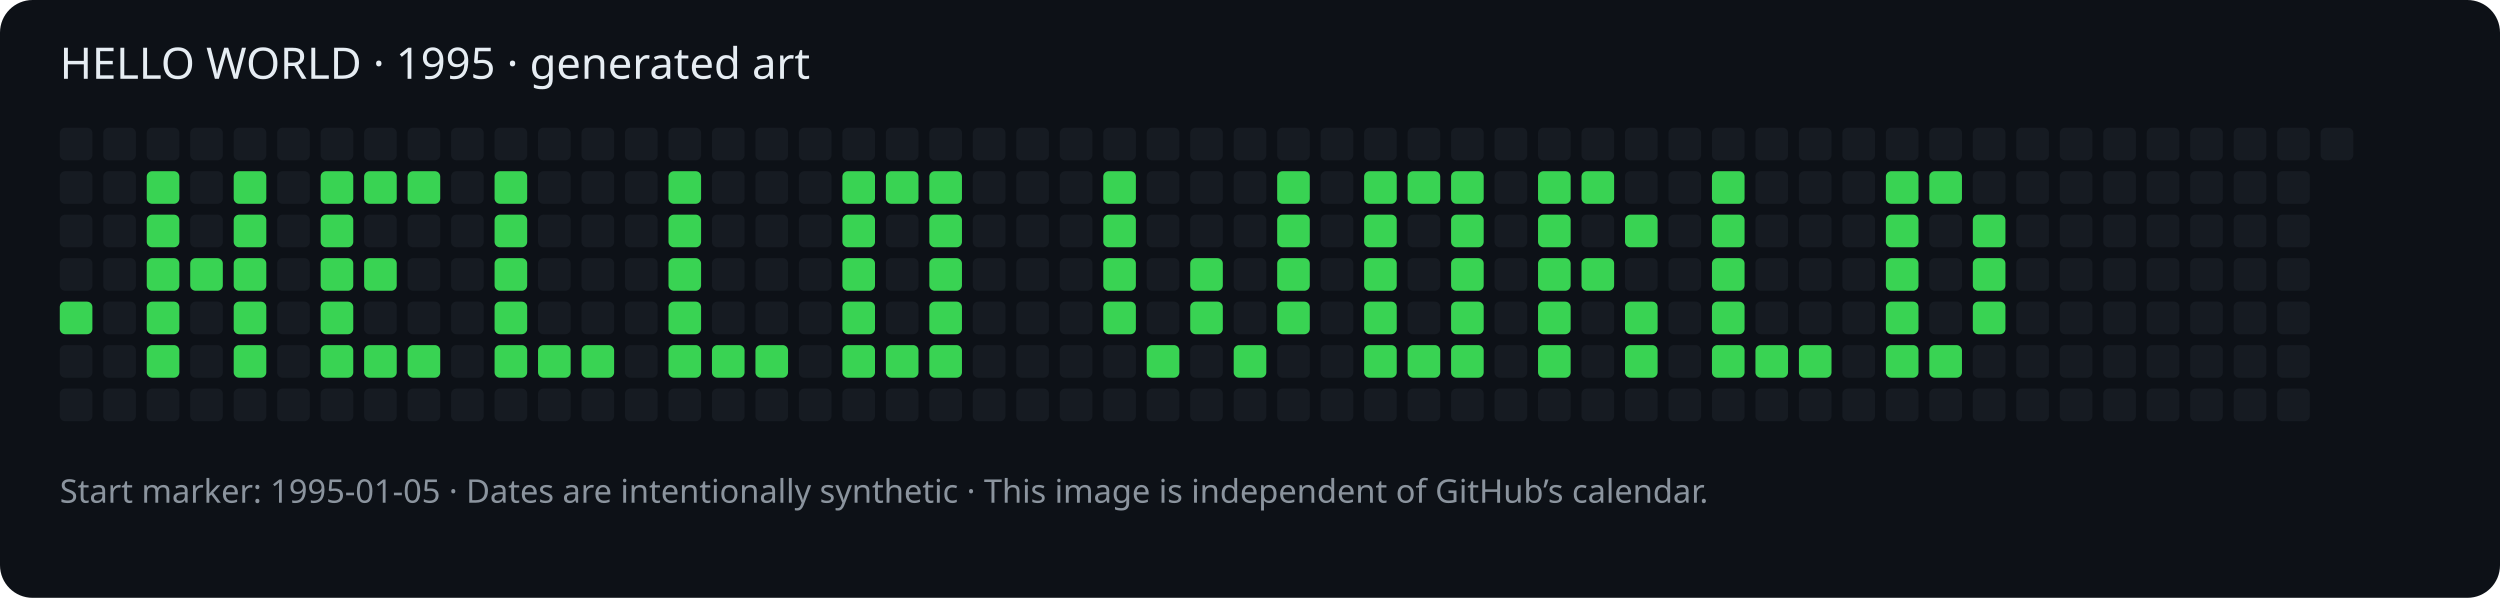
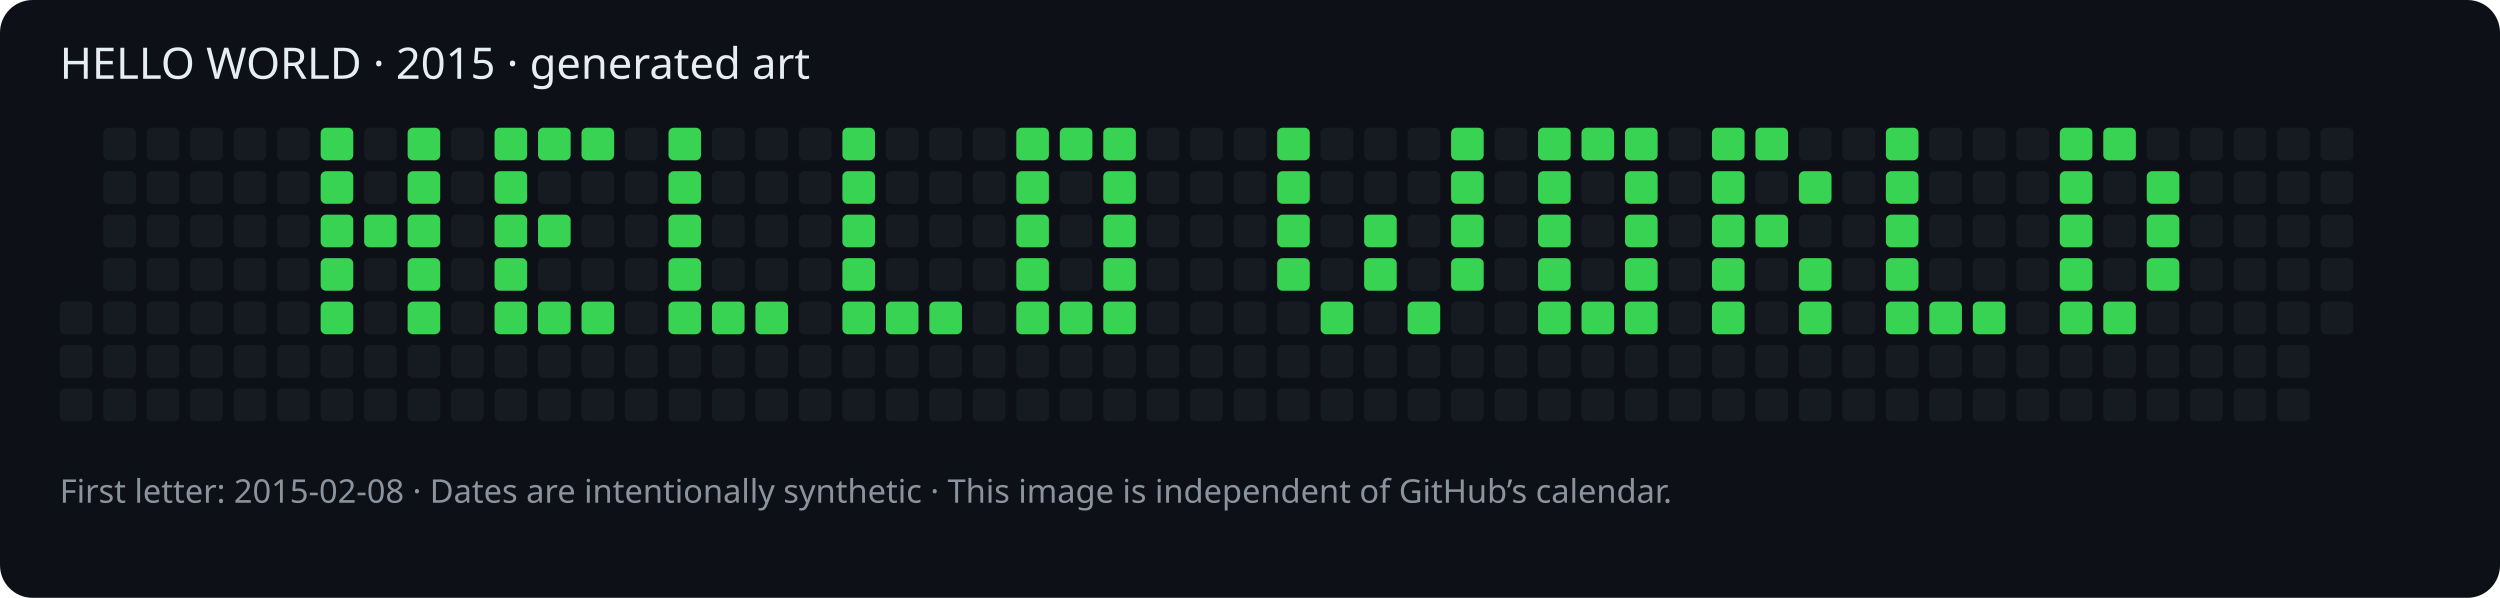
<svg xmlns="http://www.w3.org/2000/svg" width="920" height="220" viewBox="0 0 920 220" role="img" aria-labelledby="title desc">
  <rect width="920" height="220" rx="12" fill="#0d1117" />
-   <text x="22" y="29" fill="#e6edf3" font-family="sans-serif" font-size="16">HELLO WORLD · 1995 · generated art</text>
-   <rect x="22" y="47" width="12" height="12" rx="2" fill="#161b22" />
-   <rect x="22" y="63" width="12" height="12" rx="2" fill="#161b22" />
-   <rect x="22" y="79" width="12" height="12" rx="2" fill="#161b22" />
-   <rect x="22" y="95" width="12" height="12" rx="2" fill="#161b22" />
-   <rect x="22" y="111" width="12" height="12" rx="2" fill="#39d353" />
+   <text x="22" y="29" fill="#e6edf3" font-family="sans-serif" font-size="16">HELLO WORLD · 2015 · generated art</text>
+   <rect x="22" y="111" width="12" height="12" rx="2" fill="#161b22" />
  <rect x="22" y="127" width="12" height="12" rx="2" fill="#161b22" />
  <rect x="22" y="143" width="12" height="12" rx="2" fill="#161b22" />
  <rect x="38" y="47" width="12" height="12" rx="2" fill="#161b22" />
  <rect x="38" y="63" width="12" height="12" rx="2" fill="#161b22" />
  <rect x="38" y="79" width="12" height="12" rx="2" fill="#161b22" />
  <rect x="38" y="95" width="12" height="12" rx="2" fill="#161b22" />
  <rect x="38" y="111" width="12" height="12" rx="2" fill="#161b22" />
  <rect x="38" y="127" width="12" height="12" rx="2" fill="#161b22" />
  <rect x="38" y="143" width="12" height="12" rx="2" fill="#161b22" />
  <rect x="54" y="47" width="12" height="12" rx="2" fill="#161b22" />
-   <rect x="54" y="63" width="12" height="12" rx="2" fill="#39d353" />
-   <rect x="54" y="79" width="12" height="12" rx="2" fill="#39d353" />
-   <rect x="54" y="95" width="12" height="12" rx="2" fill="#39d353" />
-   <rect x="54" y="111" width="12" height="12" rx="2" fill="#39d353" />
-   <rect x="54" y="127" width="12" height="12" rx="2" fill="#39d353" />
+   <rect x="54" y="63" width="12" height="12" rx="2" fill="#161b22" />
+   <rect x="54" y="79" width="12" height="12" rx="2" fill="#161b22" />
+   <rect x="54" y="95" width="12" height="12" rx="2" fill="#161b22" />
+   <rect x="54" y="111" width="12" height="12" rx="2" fill="#161b22" />
+   <rect x="54" y="127" width="12" height="12" rx="2" fill="#161b22" />
  <rect x="54" y="143" width="12" height="12" rx="2" fill="#161b22" />
  <rect x="70" y="47" width="12" height="12" rx="2" fill="#161b22" />
  <rect x="70" y="63" width="12" height="12" rx="2" fill="#161b22" />
  <rect x="70" y="79" width="12" height="12" rx="2" fill="#161b22" />
-   <rect x="70" y="95" width="12" height="12" rx="2" fill="#39d353" />
+   <rect x="70" y="95" width="12" height="12" rx="2" fill="#161b22" />
  <rect x="70" y="111" width="12" height="12" rx="2" fill="#161b22" />
  <rect x="70" y="127" width="12" height="12" rx="2" fill="#161b22" />
  <rect x="70" y="143" width="12" height="12" rx="2" fill="#161b22" />
  <rect x="86" y="47" width="12" height="12" rx="2" fill="#161b22" />
-   <rect x="86" y="63" width="12" height="12" rx="2" fill="#39d353" />
-   <rect x="86" y="79" width="12" height="12" rx="2" fill="#39d353" />
-   <rect x="86" y="95" width="12" height="12" rx="2" fill="#39d353" />
-   <rect x="86" y="111" width="12" height="12" rx="2" fill="#39d353" />
-   <rect x="86" y="127" width="12" height="12" rx="2" fill="#39d353" />
+   <rect x="86" y="63" width="12" height="12" rx="2" fill="#161b22" />
+   <rect x="86" y="79" width="12" height="12" rx="2" fill="#161b22" />
+   <rect x="86" y="95" width="12" height="12" rx="2" fill="#161b22" />
+   <rect x="86" y="111" width="12" height="12" rx="2" fill="#161b22" />
+   <rect x="86" y="127" width="12" height="12" rx="2" fill="#161b22" />
  <rect x="86" y="143" width="12" height="12" rx="2" fill="#161b22" />
  <rect x="102" y="47" width="12" height="12" rx="2" fill="#161b22" />
  <rect x="102" y="63" width="12" height="12" rx="2" fill="#161b22" />
  <rect x="102" y="79" width="12" height="12" rx="2" fill="#161b22" />
  <rect x="102" y="95" width="12" height="12" rx="2" fill="#161b22" />
  <rect x="102" y="111" width="12" height="12" rx="2" fill="#161b22" />
  <rect x="102" y="127" width="12" height="12" rx="2" fill="#161b22" />
  <rect x="102" y="143" width="12" height="12" rx="2" fill="#161b22" />
-   <rect x="118" y="47" width="12" height="12" rx="2" fill="#161b22" />
+   <rect x="118" y="47" width="12" height="12" rx="2" fill="#39d353" />
  <rect x="118" y="63" width="12" height="12" rx="2" fill="#39d353" />
  <rect x="118" y="79" width="12" height="12" rx="2" fill="#39d353" />
  <rect x="118" y="95" width="12" height="12" rx="2" fill="#39d353" />
  <rect x="118" y="111" width="12" height="12" rx="2" fill="#39d353" />
-   <rect x="118" y="127" width="12" height="12" rx="2" fill="#39d353" />
+   <rect x="118" y="127" width="12" height="12" rx="2" fill="#161b22" />
  <rect x="118" y="143" width="12" height="12" rx="2" fill="#161b22" />
  <rect x="134" y="47" width="12" height="12" rx="2" fill="#161b22" />
-   <rect x="134" y="63" width="12" height="12" rx="2" fill="#39d353" />
-   <rect x="134" y="79" width="12" height="12" rx="2" fill="#161b22" />
-   <rect x="134" y="95" width="12" height="12" rx="2" fill="#39d353" />
+   <rect x="134" y="63" width="12" height="12" rx="2" fill="#161b22" />
+   <rect x="134" y="79" width="12" height="12" rx="2" fill="#39d353" />
+   <rect x="134" y="95" width="12" height="12" rx="2" fill="#161b22" />
  <rect x="134" y="111" width="12" height="12" rx="2" fill="#161b22" />
-   <rect x="134" y="127" width="12" height="12" rx="2" fill="#39d353" />
+   <rect x="134" y="127" width="12" height="12" rx="2" fill="#161b22" />
  <rect x="134" y="143" width="12" height="12" rx="2" fill="#161b22" />
-   <rect x="150" y="47" width="12" height="12" rx="2" fill="#161b22" />
+   <rect x="150" y="47" width="12" height="12" rx="2" fill="#39d353" />
  <rect x="150" y="63" width="12" height="12" rx="2" fill="#39d353" />
-   <rect x="150" y="79" width="12" height="12" rx="2" fill="#161b22" />
-   <rect x="150" y="95" width="12" height="12" rx="2" fill="#161b22" />
-   <rect x="150" y="111" width="12" height="12" rx="2" fill="#161b22" />
-   <rect x="150" y="127" width="12" height="12" rx="2" fill="#39d353" />
+   <rect x="150" y="79" width="12" height="12" rx="2" fill="#39d353" />
+   <rect x="150" y="95" width="12" height="12" rx="2" fill="#39d353" />
+   <rect x="150" y="111" width="12" height="12" rx="2" fill="#39d353" />
+   <rect x="150" y="127" width="12" height="12" rx="2" fill="#161b22" />
  <rect x="150" y="143" width="12" height="12" rx="2" fill="#161b22" />
  <rect x="166" y="47" width="12" height="12" rx="2" fill="#161b22" />
  <rect x="166" y="63" width="12" height="12" rx="2" fill="#161b22" />
  <rect x="166" y="79" width="12" height="12" rx="2" fill="#161b22" />
  <rect x="166" y="95" width="12" height="12" rx="2" fill="#161b22" />
  <rect x="166" y="111" width="12" height="12" rx="2" fill="#161b22" />
  <rect x="166" y="127" width="12" height="12" rx="2" fill="#161b22" />
  <rect x="166" y="143" width="12" height="12" rx="2" fill="#161b22" />
-   <rect x="182" y="47" width="12" height="12" rx="2" fill="#161b22" />
+   <rect x="182" y="47" width="12" height="12" rx="2" fill="#39d353" />
  <rect x="182" y="63" width="12" height="12" rx="2" fill="#39d353" />
  <rect x="182" y="79" width="12" height="12" rx="2" fill="#39d353" />
  <rect x="182" y="95" width="12" height="12" rx="2" fill="#39d353" />
  <rect x="182" y="111" width="12" height="12" rx="2" fill="#39d353" />
-   <rect x="182" y="127" width="12" height="12" rx="2" fill="#39d353" />
+   <rect x="182" y="127" width="12" height="12" rx="2" fill="#161b22" />
  <rect x="182" y="143" width="12" height="12" rx="2" fill="#161b22" />
-   <rect x="198" y="47" width="12" height="12" rx="2" fill="#161b22" />
+   <rect x="198" y="47" width="12" height="12" rx="2" fill="#39d353" />
  <rect x="198" y="63" width="12" height="12" rx="2" fill="#161b22" />
-   <rect x="198" y="79" width="12" height="12" rx="2" fill="#161b22" />
+   <rect x="198" y="79" width="12" height="12" rx="2" fill="#39d353" />
  <rect x="198" y="95" width="12" height="12" rx="2" fill="#161b22" />
-   <rect x="198" y="111" width="12" height="12" rx="2" fill="#161b22" />
-   <rect x="198" y="127" width="12" height="12" rx="2" fill="#39d353" />
+   <rect x="198" y="111" width="12" height="12" rx="2" fill="#39d353" />
+   <rect x="198" y="127" width="12" height="12" rx="2" fill="#161b22" />
  <rect x="198" y="143" width="12" height="12" rx="2" fill="#161b22" />
-   <rect x="214" y="47" width="12" height="12" rx="2" fill="#161b22" />
+   <rect x="214" y="47" width="12" height="12" rx="2" fill="#39d353" />
  <rect x="214" y="63" width="12" height="12" rx="2" fill="#161b22" />
  <rect x="214" y="79" width="12" height="12" rx="2" fill="#161b22" />
  <rect x="214" y="95" width="12" height="12" rx="2" fill="#161b22" />
-   <rect x="214" y="111" width="12" height="12" rx="2" fill="#161b22" />
-   <rect x="214" y="127" width="12" height="12" rx="2" fill="#39d353" />
+   <rect x="214" y="111" width="12" height="12" rx="2" fill="#39d353" />
+   <rect x="214" y="127" width="12" height="12" rx="2" fill="#161b22" />
  <rect x="214" y="143" width="12" height="12" rx="2" fill="#161b22" />
  <rect x="230" y="47" width="12" height="12" rx="2" fill="#161b22" />
  <rect x="230" y="63" width="12" height="12" rx="2" fill="#161b22" />
  <rect x="230" y="79" width="12" height="12" rx="2" fill="#161b22" />
  <rect x="230" y="95" width="12" height="12" rx="2" fill="#161b22" />
  <rect x="230" y="111" width="12" height="12" rx="2" fill="#161b22" />
  <rect x="230" y="127" width="12" height="12" rx="2" fill="#161b22" />
  <rect x="230" y="143" width="12" height="12" rx="2" fill="#161b22" />
-   <rect x="246" y="47" width="12" height="12" rx="2" fill="#161b22" />
+   <rect x="246" y="47" width="12" height="12" rx="2" fill="#39d353" />
  <rect x="246" y="63" width="12" height="12" rx="2" fill="#39d353" />
  <rect x="246" y="79" width="12" height="12" rx="2" fill="#39d353" />
  <rect x="246" y="95" width="12" height="12" rx="2" fill="#39d353" />
  <rect x="246" y="111" width="12" height="12" rx="2" fill="#39d353" />
-   <rect x="246" y="127" width="12" height="12" rx="2" fill="#39d353" />
+   <rect x="246" y="127" width="12" height="12" rx="2" fill="#161b22" />
  <rect x="246" y="143" width="12" height="12" rx="2" fill="#161b22" />
  <rect x="262" y="47" width="12" height="12" rx="2" fill="#161b22" />
  <rect x="262" y="63" width="12" height="12" rx="2" fill="#161b22" />
  <rect x="262" y="79" width="12" height="12" rx="2" fill="#161b22" />
  <rect x="262" y="95" width="12" height="12" rx="2" fill="#161b22" />
-   <rect x="262" y="111" width="12" height="12" rx="2" fill="#161b22" />
-   <rect x="262" y="127" width="12" height="12" rx="2" fill="#39d353" />
+   <rect x="262" y="111" width="12" height="12" rx="2" fill="#39d353" />
+   <rect x="262" y="127" width="12" height="12" rx="2" fill="#161b22" />
  <rect x="262" y="143" width="12" height="12" rx="2" fill="#161b22" />
  <rect x="278" y="47" width="12" height="12" rx="2" fill="#161b22" />
  <rect x="278" y="63" width="12" height="12" rx="2" fill="#161b22" />
  <rect x="278" y="79" width="12" height="12" rx="2" fill="#161b22" />
  <rect x="278" y="95" width="12" height="12" rx="2" fill="#161b22" />
-   <rect x="278" y="111" width="12" height="12" rx="2" fill="#161b22" />
-   <rect x="278" y="127" width="12" height="12" rx="2" fill="#39d353" />
+   <rect x="278" y="111" width="12" height="12" rx="2" fill="#39d353" />
+   <rect x="278" y="127" width="12" height="12" rx="2" fill="#161b22" />
  <rect x="278" y="143" width="12" height="12" rx="2" fill="#161b22" />
  <rect x="294" y="47" width="12" height="12" rx="2" fill="#161b22" />
  <rect x="294" y="63" width="12" height="12" rx="2" fill="#161b22" />
  <rect x="294" y="79" width="12" height="12" rx="2" fill="#161b22" />
  <rect x="294" y="95" width="12" height="12" rx="2" fill="#161b22" />
  <rect x="294" y="111" width="12" height="12" rx="2" fill="#161b22" />
  <rect x="294" y="127" width="12" height="12" rx="2" fill="#161b22" />
  <rect x="294" y="143" width="12" height="12" rx="2" fill="#161b22" />
-   <rect x="310" y="47" width="12" height="12" rx="2" fill="#161b22" />
+   <rect x="310" y="47" width="12" height="12" rx="2" fill="#39d353" />
  <rect x="310" y="63" width="12" height="12" rx="2" fill="#39d353" />
  <rect x="310" y="79" width="12" height="12" rx="2" fill="#39d353" />
  <rect x="310" y="95" width="12" height="12" rx="2" fill="#39d353" />
  <rect x="310" y="111" width="12" height="12" rx="2" fill="#39d353" />
-   <rect x="310" y="127" width="12" height="12" rx="2" fill="#39d353" />
+   <rect x="310" y="127" width="12" height="12" rx="2" fill="#161b22" />
  <rect x="310" y="143" width="12" height="12" rx="2" fill="#161b22" />
  <rect x="326" y="47" width="12" height="12" rx="2" fill="#161b22" />
-   <rect x="326" y="63" width="12" height="12" rx="2" fill="#39d353" />
+   <rect x="326" y="63" width="12" height="12" rx="2" fill="#161b22" />
  <rect x="326" y="79" width="12" height="12" rx="2" fill="#161b22" />
  <rect x="326" y="95" width="12" height="12" rx="2" fill="#161b22" />
-   <rect x="326" y="111" width="12" height="12" rx="2" fill="#161b22" />
-   <rect x="326" y="127" width="12" height="12" rx="2" fill="#39d353" />
+   <rect x="326" y="111" width="12" height="12" rx="2" fill="#39d353" />
+   <rect x="326" y="127" width="12" height="12" rx="2" fill="#161b22" />
  <rect x="326" y="143" width="12" height="12" rx="2" fill="#161b22" />
  <rect x="342" y="47" width="12" height="12" rx="2" fill="#161b22" />
-   <rect x="342" y="63" width="12" height="12" rx="2" fill="#39d353" />
-   <rect x="342" y="79" width="12" height="12" rx="2" fill="#39d353" />
-   <rect x="342" y="95" width="12" height="12" rx="2" fill="#39d353" />
+   <rect x="342" y="63" width="12" height="12" rx="2" fill="#161b22" />
+   <rect x="342" y="79" width="12" height="12" rx="2" fill="#161b22" />
+   <rect x="342" y="95" width="12" height="12" rx="2" fill="#161b22" />
  <rect x="342" y="111" width="12" height="12" rx="2" fill="#39d353" />
-   <rect x="342" y="127" width="12" height="12" rx="2" fill="#39d353" />
+   <rect x="342" y="127" width="12" height="12" rx="2" fill="#161b22" />
  <rect x="342" y="143" width="12" height="12" rx="2" fill="#161b22" />
  <rect x="358" y="47" width="12" height="12" rx="2" fill="#161b22" />
  <rect x="358" y="63" width="12" height="12" rx="2" fill="#161b22" />
  <rect x="358" y="79" width="12" height="12" rx="2" fill="#161b22" />
  <rect x="358" y="95" width="12" height="12" rx="2" fill="#161b22" />
  <rect x="358" y="111" width="12" height="12" rx="2" fill="#161b22" />
  <rect x="358" y="127" width="12" height="12" rx="2" fill="#161b22" />
  <rect x="358" y="143" width="12" height="12" rx="2" fill="#161b22" />
-   <rect x="374" y="47" width="12" height="12" rx="2" fill="#161b22" />
-   <rect x="374" y="63" width="12" height="12" rx="2" fill="#161b22" />
-   <rect x="374" y="79" width="12" height="12" rx="2" fill="#161b22" />
-   <rect x="374" y="95" width="12" height="12" rx="2" fill="#161b22" />
-   <rect x="374" y="111" width="12" height="12" rx="2" fill="#161b22" />
+   <rect x="374" y="47" width="12" height="12" rx="2" fill="#39d353" />
+   <rect x="374" y="63" width="12" height="12" rx="2" fill="#39d353" />
+   <rect x="374" y="79" width="12" height="12" rx="2" fill="#39d353" />
+   <rect x="374" y="95" width="12" height="12" rx="2" fill="#39d353" />
+   <rect x="374" y="111" width="12" height="12" rx="2" fill="#39d353" />
  <rect x="374" y="127" width="12" height="12" rx="2" fill="#161b22" />
  <rect x="374" y="143" width="12" height="12" rx="2" fill="#161b22" />
-   <rect x="390" y="47" width="12" height="12" rx="2" fill="#161b22" />
+   <rect x="390" y="47" width="12" height="12" rx="2" fill="#39d353" />
  <rect x="390" y="63" width="12" height="12" rx="2" fill="#161b22" />
  <rect x="390" y="79" width="12" height="12" rx="2" fill="#161b22" />
  <rect x="390" y="95" width="12" height="12" rx="2" fill="#161b22" />
-   <rect x="390" y="111" width="12" height="12" rx="2" fill="#161b22" />
+   <rect x="390" y="111" width="12" height="12" rx="2" fill="#39d353" />
  <rect x="390" y="127" width="12" height="12" rx="2" fill="#161b22" />
  <rect x="390" y="143" width="12" height="12" rx="2" fill="#161b22" />
-   <rect x="406" y="47" width="12" height="12" rx="2" fill="#161b22" />
+   <rect x="406" y="47" width="12" height="12" rx="2" fill="#39d353" />
  <rect x="406" y="63" width="12" height="12" rx="2" fill="#39d353" />
  <rect x="406" y="79" width="12" height="12" rx="2" fill="#39d353" />
  <rect x="406" y="95" width="12" height="12" rx="2" fill="#39d353" />
  <rect x="406" y="111" width="12" height="12" rx="2" fill="#39d353" />
  <rect x="406" y="127" width="12" height="12" rx="2" fill="#161b22" />
  <rect x="406" y="143" width="12" height="12" rx="2" fill="#161b22" />
  <rect x="422" y="47" width="12" height="12" rx="2" fill="#161b22" />
  <rect x="422" y="63" width="12" height="12" rx="2" fill="#161b22" />
  <rect x="422" y="79" width="12" height="12" rx="2" fill="#161b22" />
  <rect x="422" y="95" width="12" height="12" rx="2" fill="#161b22" />
  <rect x="422" y="111" width="12" height="12" rx="2" fill="#161b22" />
-   <rect x="422" y="127" width="12" height="12" rx="2" fill="#39d353" />
+   <rect x="422" y="127" width="12" height="12" rx="2" fill="#161b22" />
  <rect x="422" y="143" width="12" height="12" rx="2" fill="#161b22" />
  <rect x="438" y="47" width="12" height="12" rx="2" fill="#161b22" />
  <rect x="438" y="63" width="12" height="12" rx="2" fill="#161b22" />
  <rect x="438" y="79" width="12" height="12" rx="2" fill="#161b22" />
-   <rect x="438" y="95" width="12" height="12" rx="2" fill="#39d353" />
-   <rect x="438" y="111" width="12" height="12" rx="2" fill="#39d353" />
+   <rect x="438" y="95" width="12" height="12" rx="2" fill="#161b22" />
+   <rect x="438" y="111" width="12" height="12" rx="2" fill="#161b22" />
  <rect x="438" y="127" width="12" height="12" rx="2" fill="#161b22" />
  <rect x="438" y="143" width="12" height="12" rx="2" fill="#161b22" />
  <rect x="454" y="47" width="12" height="12" rx="2" fill="#161b22" />
  <rect x="454" y="63" width="12" height="12" rx="2" fill="#161b22" />
  <rect x="454" y="79" width="12" height="12" rx="2" fill="#161b22" />
  <rect x="454" y="95" width="12" height="12" rx="2" fill="#161b22" />
  <rect x="454" y="111" width="12" height="12" rx="2" fill="#161b22" />
-   <rect x="454" y="127" width="12" height="12" rx="2" fill="#39d353" />
+   <rect x="454" y="127" width="12" height="12" rx="2" fill="#161b22" />
  <rect x="454" y="143" width="12" height="12" rx="2" fill="#161b22" />
-   <rect x="470" y="47" width="12" height="12" rx="2" fill="#161b22" />
+   <rect x="470" y="47" width="12" height="12" rx="2" fill="#39d353" />
  <rect x="470" y="63" width="12" height="12" rx="2" fill="#39d353" />
  <rect x="470" y="79" width="12" height="12" rx="2" fill="#39d353" />
  <rect x="470" y="95" width="12" height="12" rx="2" fill="#39d353" />
-   <rect x="470" y="111" width="12" height="12" rx="2" fill="#39d353" />
+   <rect x="470" y="111" width="12" height="12" rx="2" fill="#161b22" />
  <rect x="470" y="127" width="12" height="12" rx="2" fill="#161b22" />
  <rect x="470" y="143" width="12" height="12" rx="2" fill="#161b22" />
  <rect x="486" y="47" width="12" height="12" rx="2" fill="#161b22" />
  <rect x="486" y="63" width="12" height="12" rx="2" fill="#161b22" />
  <rect x="486" y="79" width="12" height="12" rx="2" fill="#161b22" />
  <rect x="486" y="95" width="12" height="12" rx="2" fill="#161b22" />
-   <rect x="486" y="111" width="12" height="12" rx="2" fill="#161b22" />
+   <rect x="486" y="111" width="12" height="12" rx="2" fill="#39d353" />
  <rect x="486" y="127" width="12" height="12" rx="2" fill="#161b22" />
  <rect x="486" y="143" width="12" height="12" rx="2" fill="#161b22" />
  <rect x="502" y="47" width="12" height="12" rx="2" fill="#161b22" />
-   <rect x="502" y="63" width="12" height="12" rx="2" fill="#39d353" />
+   <rect x="502" y="63" width="12" height="12" rx="2" fill="#161b22" />
  <rect x="502" y="79" width="12" height="12" rx="2" fill="#39d353" />
  <rect x="502" y="95" width="12" height="12" rx="2" fill="#39d353" />
-   <rect x="502" y="111" width="12" height="12" rx="2" fill="#39d353" />
-   <rect x="502" y="127" width="12" height="12" rx="2" fill="#39d353" />
+   <rect x="502" y="111" width="12" height="12" rx="2" fill="#161b22" />
+   <rect x="502" y="127" width="12" height="12" rx="2" fill="#161b22" />
  <rect x="502" y="143" width="12" height="12" rx="2" fill="#161b22" />
  <rect x="518" y="47" width="12" height="12" rx="2" fill="#161b22" />
-   <rect x="518" y="63" width="12" height="12" rx="2" fill="#39d353" />
+   <rect x="518" y="63" width="12" height="12" rx="2" fill="#161b22" />
  <rect x="518" y="79" width="12" height="12" rx="2" fill="#161b22" />
  <rect x="518" y="95" width="12" height="12" rx="2" fill="#161b22" />
-   <rect x="518" y="111" width="12" height="12" rx="2" fill="#161b22" />
-   <rect x="518" y="127" width="12" height="12" rx="2" fill="#39d353" />
+   <rect x="518" y="111" width="12" height="12" rx="2" fill="#39d353" />
+   <rect x="518" y="127" width="12" height="12" rx="2" fill="#161b22" />
  <rect x="518" y="143" width="12" height="12" rx="2" fill="#161b22" />
-   <rect x="534" y="47" width="12" height="12" rx="2" fill="#161b22" />
+   <rect x="534" y="47" width="12" height="12" rx="2" fill="#39d353" />
  <rect x="534" y="63" width="12" height="12" rx="2" fill="#39d353" />
  <rect x="534" y="79" width="12" height="12" rx="2" fill="#39d353" />
  <rect x="534" y="95" width="12" height="12" rx="2" fill="#39d353" />
-   <rect x="534" y="111" width="12" height="12" rx="2" fill="#39d353" />
-   <rect x="534" y="127" width="12" height="12" rx="2" fill="#39d353" />
+   <rect x="534" y="111" width="12" height="12" rx="2" fill="#161b22" />
+   <rect x="534" y="127" width="12" height="12" rx="2" fill="#161b22" />
  <rect x="534" y="143" width="12" height="12" rx="2" fill="#161b22" />
  <rect x="550" y="47" width="12" height="12" rx="2" fill="#161b22" />
  <rect x="550" y="63" width="12" height="12" rx="2" fill="#161b22" />
  <rect x="550" y="79" width="12" height="12" rx="2" fill="#161b22" />
  <rect x="550" y="95" width="12" height="12" rx="2" fill="#161b22" />
  <rect x="550" y="111" width="12" height="12" rx="2" fill="#161b22" />
  <rect x="550" y="127" width="12" height="12" rx="2" fill="#161b22" />
  <rect x="550" y="143" width="12" height="12" rx="2" fill="#161b22" />
-   <rect x="566" y="47" width="12" height="12" rx="2" fill="#161b22" />
+   <rect x="566" y="47" width="12" height="12" rx="2" fill="#39d353" />
  <rect x="566" y="63" width="12" height="12" rx="2" fill="#39d353" />
  <rect x="566" y="79" width="12" height="12" rx="2" fill="#39d353" />
  <rect x="566" y="95" width="12" height="12" rx="2" fill="#39d353" />
  <rect x="566" y="111" width="12" height="12" rx="2" fill="#39d353" />
-   <rect x="566" y="127" width="12" height="12" rx="2" fill="#39d353" />
+   <rect x="566" y="127" width="12" height="12" rx="2" fill="#161b22" />
  <rect x="566" y="143" width="12" height="12" rx="2" fill="#161b22" />
-   <rect x="582" y="47" width="12" height="12" rx="2" fill="#161b22" />
-   <rect x="582" y="63" width="12" height="12" rx="2" fill="#39d353" />
+   <rect x="582" y="47" width="12" height="12" rx="2" fill="#39d353" />
+   <rect x="582" y="63" width="12" height="12" rx="2" fill="#161b22" />
  <rect x="582" y="79" width="12" height="12" rx="2" fill="#161b22" />
-   <rect x="582" y="95" width="12" height="12" rx="2" fill="#39d353" />
-   <rect x="582" y="111" width="12" height="12" rx="2" fill="#161b22" />
+   <rect x="582" y="95" width="12" height="12" rx="2" fill="#161b22" />
+   <rect x="582" y="111" width="12" height="12" rx="2" fill="#39d353" />
  <rect x="582" y="127" width="12" height="12" rx="2" fill="#161b22" />
  <rect x="582" y="143" width="12" height="12" rx="2" fill="#161b22" />
-   <rect x="598" y="47" width="12" height="12" rx="2" fill="#161b22" />
-   <rect x="598" y="63" width="12" height="12" rx="2" fill="#161b22" />
+   <rect x="598" y="47" width="12" height="12" rx="2" fill="#39d353" />
+   <rect x="598" y="63" width="12" height="12" rx="2" fill="#39d353" />
  <rect x="598" y="79" width="12" height="12" rx="2" fill="#39d353" />
-   <rect x="598" y="95" width="12" height="12" rx="2" fill="#161b22" />
+   <rect x="598" y="95" width="12" height="12" rx="2" fill="#39d353" />
  <rect x="598" y="111" width="12" height="12" rx="2" fill="#39d353" />
-   <rect x="598" y="127" width="12" height="12" rx="2" fill="#39d353" />
+   <rect x="598" y="127" width="12" height="12" rx="2" fill="#161b22" />
  <rect x="598" y="143" width="12" height="12" rx="2" fill="#161b22" />
  <rect x="614" y="47" width="12" height="12" rx="2" fill="#161b22" />
  <rect x="614" y="63" width="12" height="12" rx="2" fill="#161b22" />
  <rect x="614" y="79" width="12" height="12" rx="2" fill="#161b22" />
  <rect x="614" y="95" width="12" height="12" rx="2" fill="#161b22" />
  <rect x="614" y="111" width="12" height="12" rx="2" fill="#161b22" />
  <rect x="614" y="127" width="12" height="12" rx="2" fill="#161b22" />
  <rect x="614" y="143" width="12" height="12" rx="2" fill="#161b22" />
-   <rect x="630" y="47" width="12" height="12" rx="2" fill="#161b22" />
+   <rect x="630" y="47" width="12" height="12" rx="2" fill="#39d353" />
  <rect x="630" y="63" width="12" height="12" rx="2" fill="#39d353" />
  <rect x="630" y="79" width="12" height="12" rx="2" fill="#39d353" />
  <rect x="630" y="95" width="12" height="12" rx="2" fill="#39d353" />
  <rect x="630" y="111" width="12" height="12" rx="2" fill="#39d353" />
-   <rect x="630" y="127" width="12" height="12" rx="2" fill="#39d353" />
+   <rect x="630" y="127" width="12" height="12" rx="2" fill="#161b22" />
  <rect x="630" y="143" width="12" height="12" rx="2" fill="#161b22" />
-   <rect x="646" y="47" width="12" height="12" rx="2" fill="#161b22" />
+   <rect x="646" y="47" width="12" height="12" rx="2" fill="#39d353" />
  <rect x="646" y="63" width="12" height="12" rx="2" fill="#161b22" />
-   <rect x="646" y="79" width="12" height="12" rx="2" fill="#161b22" />
+   <rect x="646" y="79" width="12" height="12" rx="2" fill="#39d353" />
  <rect x="646" y="95" width="12" height="12" rx="2" fill="#161b22" />
  <rect x="646" y="111" width="12" height="12" rx="2" fill="#161b22" />
-   <rect x="646" y="127" width="12" height="12" rx="2" fill="#39d353" />
+   <rect x="646" y="127" width="12" height="12" rx="2" fill="#161b22" />
  <rect x="646" y="143" width="12" height="12" rx="2" fill="#161b22" />
  <rect x="662" y="47" width="12" height="12" rx="2" fill="#161b22" />
-   <rect x="662" y="63" width="12" height="12" rx="2" fill="#161b22" />
+   <rect x="662" y="63" width="12" height="12" rx="2" fill="#39d353" />
  <rect x="662" y="79" width="12" height="12" rx="2" fill="#161b22" />
-   <rect x="662" y="95" width="12" height="12" rx="2" fill="#161b22" />
-   <rect x="662" y="111" width="12" height="12" rx="2" fill="#161b22" />
-   <rect x="662" y="127" width="12" height="12" rx="2" fill="#39d353" />
+   <rect x="662" y="95" width="12" height="12" rx="2" fill="#39d353" />
+   <rect x="662" y="111" width="12" height="12" rx="2" fill="#39d353" />
+   <rect x="662" y="127" width="12" height="12" rx="2" fill="#161b22" />
  <rect x="662" y="143" width="12" height="12" rx="2" fill="#161b22" />
  <rect x="678" y="47" width="12" height="12" rx="2" fill="#161b22" />
  <rect x="678" y="63" width="12" height="12" rx="2" fill="#161b22" />
  <rect x="678" y="79" width="12" height="12" rx="2" fill="#161b22" />
  <rect x="678" y="95" width="12" height="12" rx="2" fill="#161b22" />
  <rect x="678" y="111" width="12" height="12" rx="2" fill="#161b22" />
  <rect x="678" y="127" width="12" height="12" rx="2" fill="#161b22" />
  <rect x="678" y="143" width="12" height="12" rx="2" fill="#161b22" />
-   <rect x="694" y="47" width="12" height="12" rx="2" fill="#161b22" />
+   <rect x="694" y="47" width="12" height="12" rx="2" fill="#39d353" />
  <rect x="694" y="63" width="12" height="12" rx="2" fill="#39d353" />
  <rect x="694" y="79" width="12" height="12" rx="2" fill="#39d353" />
  <rect x="694" y="95" width="12" height="12" rx="2" fill="#39d353" />
  <rect x="694" y="111" width="12" height="12" rx="2" fill="#39d353" />
-   <rect x="694" y="127" width="12" height="12" rx="2" fill="#39d353" />
+   <rect x="694" y="127" width="12" height="12" rx="2" fill="#161b22" />
  <rect x="694" y="143" width="12" height="12" rx="2" fill="#161b22" />
  <rect x="710" y="47" width="12" height="12" rx="2" fill="#161b22" />
-   <rect x="710" y="63" width="12" height="12" rx="2" fill="#39d353" />
+   <rect x="710" y="63" width="12" height="12" rx="2" fill="#161b22" />
  <rect x="710" y="79" width="12" height="12" rx="2" fill="#161b22" />
  <rect x="710" y="95" width="12" height="12" rx="2" fill="#161b22" />
-   <rect x="710" y="111" width="12" height="12" rx="2" fill="#161b22" />
-   <rect x="710" y="127" width="12" height="12" rx="2" fill="#39d353" />
+   <rect x="710" y="111" width="12" height="12" rx="2" fill="#39d353" />
+   <rect x="710" y="127" width="12" height="12" rx="2" fill="#161b22" />
  <rect x="710" y="143" width="12" height="12" rx="2" fill="#161b22" />
  <rect x="726" y="47" width="12" height="12" rx="2" fill="#161b22" />
  <rect x="726" y="63" width="12" height="12" rx="2" fill="#161b22" />
-   <rect x="726" y="79" width="12" height="12" rx="2" fill="#39d353" />
-   <rect x="726" y="95" width="12" height="12" rx="2" fill="#39d353" />
+   <rect x="726" y="79" width="12" height="12" rx="2" fill="#161b22" />
+   <rect x="726" y="95" width="12" height="12" rx="2" fill="#161b22" />
  <rect x="726" y="111" width="12" height="12" rx="2" fill="#39d353" />
  <rect x="726" y="127" width="12" height="12" rx="2" fill="#161b22" />
  <rect x="726" y="143" width="12" height="12" rx="2" fill="#161b22" />
  <rect x="742" y="47" width="12" height="12" rx="2" fill="#161b22" />
  <rect x="742" y="63" width="12" height="12" rx="2" fill="#161b22" />
  <rect x="742" y="79" width="12" height="12" rx="2" fill="#161b22" />
  <rect x="742" y="95" width="12" height="12" rx="2" fill="#161b22" />
  <rect x="742" y="111" width="12" height="12" rx="2" fill="#161b22" />
  <rect x="742" y="127" width="12" height="12" rx="2" fill="#161b22" />
  <rect x="742" y="143" width="12" height="12" rx="2" fill="#161b22" />
-   <rect x="758" y="47" width="12" height="12" rx="2" fill="#161b22" />
-   <rect x="758" y="63" width="12" height="12" rx="2" fill="#161b22" />
-   <rect x="758" y="79" width="12" height="12" rx="2" fill="#161b22" />
-   <rect x="758" y="95" width="12" height="12" rx="2" fill="#161b22" />
-   <rect x="758" y="111" width="12" height="12" rx="2" fill="#161b22" />
+   <rect x="758" y="47" width="12" height="12" rx="2" fill="#39d353" />
+   <rect x="758" y="63" width="12" height="12" rx="2" fill="#39d353" />
+   <rect x="758" y="79" width="12" height="12" rx="2" fill="#39d353" />
+   <rect x="758" y="95" width="12" height="12" rx="2" fill="#39d353" />
+   <rect x="758" y="111" width="12" height="12" rx="2" fill="#39d353" />
  <rect x="758" y="127" width="12" height="12" rx="2" fill="#161b22" />
  <rect x="758" y="143" width="12" height="12" rx="2" fill="#161b22" />
-   <rect x="774" y="47" width="12" height="12" rx="2" fill="#161b22" />
+   <rect x="774" y="47" width="12" height="12" rx="2" fill="#39d353" />
  <rect x="774" y="63" width="12" height="12" rx="2" fill="#161b22" />
  <rect x="774" y="79" width="12" height="12" rx="2" fill="#161b22" />
  <rect x="774" y="95" width="12" height="12" rx="2" fill="#161b22" />
-   <rect x="774" y="111" width="12" height="12" rx="2" fill="#161b22" />
+   <rect x="774" y="111" width="12" height="12" rx="2" fill="#39d353" />
  <rect x="774" y="127" width="12" height="12" rx="2" fill="#161b22" />
  <rect x="774" y="143" width="12" height="12" rx="2" fill="#161b22" />
  <rect x="790" y="47" width="12" height="12" rx="2" fill="#161b22" />
-   <rect x="790" y="63" width="12" height="12" rx="2" fill="#161b22" />
-   <rect x="790" y="79" width="12" height="12" rx="2" fill="#161b22" />
-   <rect x="790" y="95" width="12" height="12" rx="2" fill="#161b22" />
+   <rect x="790" y="63" width="12" height="12" rx="2" fill="#39d353" />
+   <rect x="790" y="79" width="12" height="12" rx="2" fill="#39d353" />
+   <rect x="790" y="95" width="12" height="12" rx="2" fill="#39d353" />
  <rect x="790" y="111" width="12" height="12" rx="2" fill="#161b22" />
  <rect x="790" y="127" width="12" height="12" rx="2" fill="#161b22" />
  <rect x="790" y="143" width="12" height="12" rx="2" fill="#161b22" />
  <rect x="806" y="47" width="12" height="12" rx="2" fill="#161b22" />
  <rect x="806" y="63" width="12" height="12" rx="2" fill="#161b22" />
  <rect x="806" y="79" width="12" height="12" rx="2" fill="#161b22" />
  <rect x="806" y="95" width="12" height="12" rx="2" fill="#161b22" />
  <rect x="806" y="111" width="12" height="12" rx="2" fill="#161b22" />
  <rect x="806" y="127" width="12" height="12" rx="2" fill="#161b22" />
  <rect x="806" y="143" width="12" height="12" rx="2" fill="#161b22" />
  <rect x="822" y="47" width="12" height="12" rx="2" fill="#161b22" />
  <rect x="822" y="63" width="12" height="12" rx="2" fill="#161b22" />
  <rect x="822" y="79" width="12" height="12" rx="2" fill="#161b22" />
  <rect x="822" y="95" width="12" height="12" rx="2" fill="#161b22" />
  <rect x="822" y="111" width="12" height="12" rx="2" fill="#161b22" />
  <rect x="822" y="127" width="12" height="12" rx="2" fill="#161b22" />
  <rect x="822" y="143" width="12" height="12" rx="2" fill="#161b22" />
  <rect x="838" y="47" width="12" height="12" rx="2" fill="#161b22" />
  <rect x="838" y="63" width="12" height="12" rx="2" fill="#161b22" />
  <rect x="838" y="79" width="12" height="12" rx="2" fill="#161b22" />
  <rect x="838" y="95" width="12" height="12" rx="2" fill="#161b22" />
  <rect x="838" y="111" width="12" height="12" rx="2" fill="#161b22" />
  <rect x="838" y="127" width="12" height="12" rx="2" fill="#161b22" />
  <rect x="838" y="143" width="12" height="12" rx="2" fill="#161b22" />
  <rect x="854" y="47" width="12" height="12" rx="2" fill="#161b22" />
-   <text x="22" y="185" fill="#8b949e" font-family="sans-serif" font-size="12">Start marker: 1995-01-05 · Dates are intentionally synthetic · This image is independent of GitHub’s calendar.</text>
+   <rect x="854" y="63" width="12" height="12" rx="2" fill="#161b22" />
+   <rect x="854" y="79" width="12" height="12" rx="2" fill="#161b22" />
+   <rect x="854" y="95" width="12" height="12" rx="2" fill="#161b22" />
+   <rect x="854" y="111" width="12" height="12" rx="2" fill="#161b22" />
+   <text x="22" y="185" fill="#8b949e" font-family="sans-serif" font-size="12">First letter: 2015-02-08 · Dates are intentionally synthetic · This image is independent of GitHub’s calendar.</text>
</svg>
